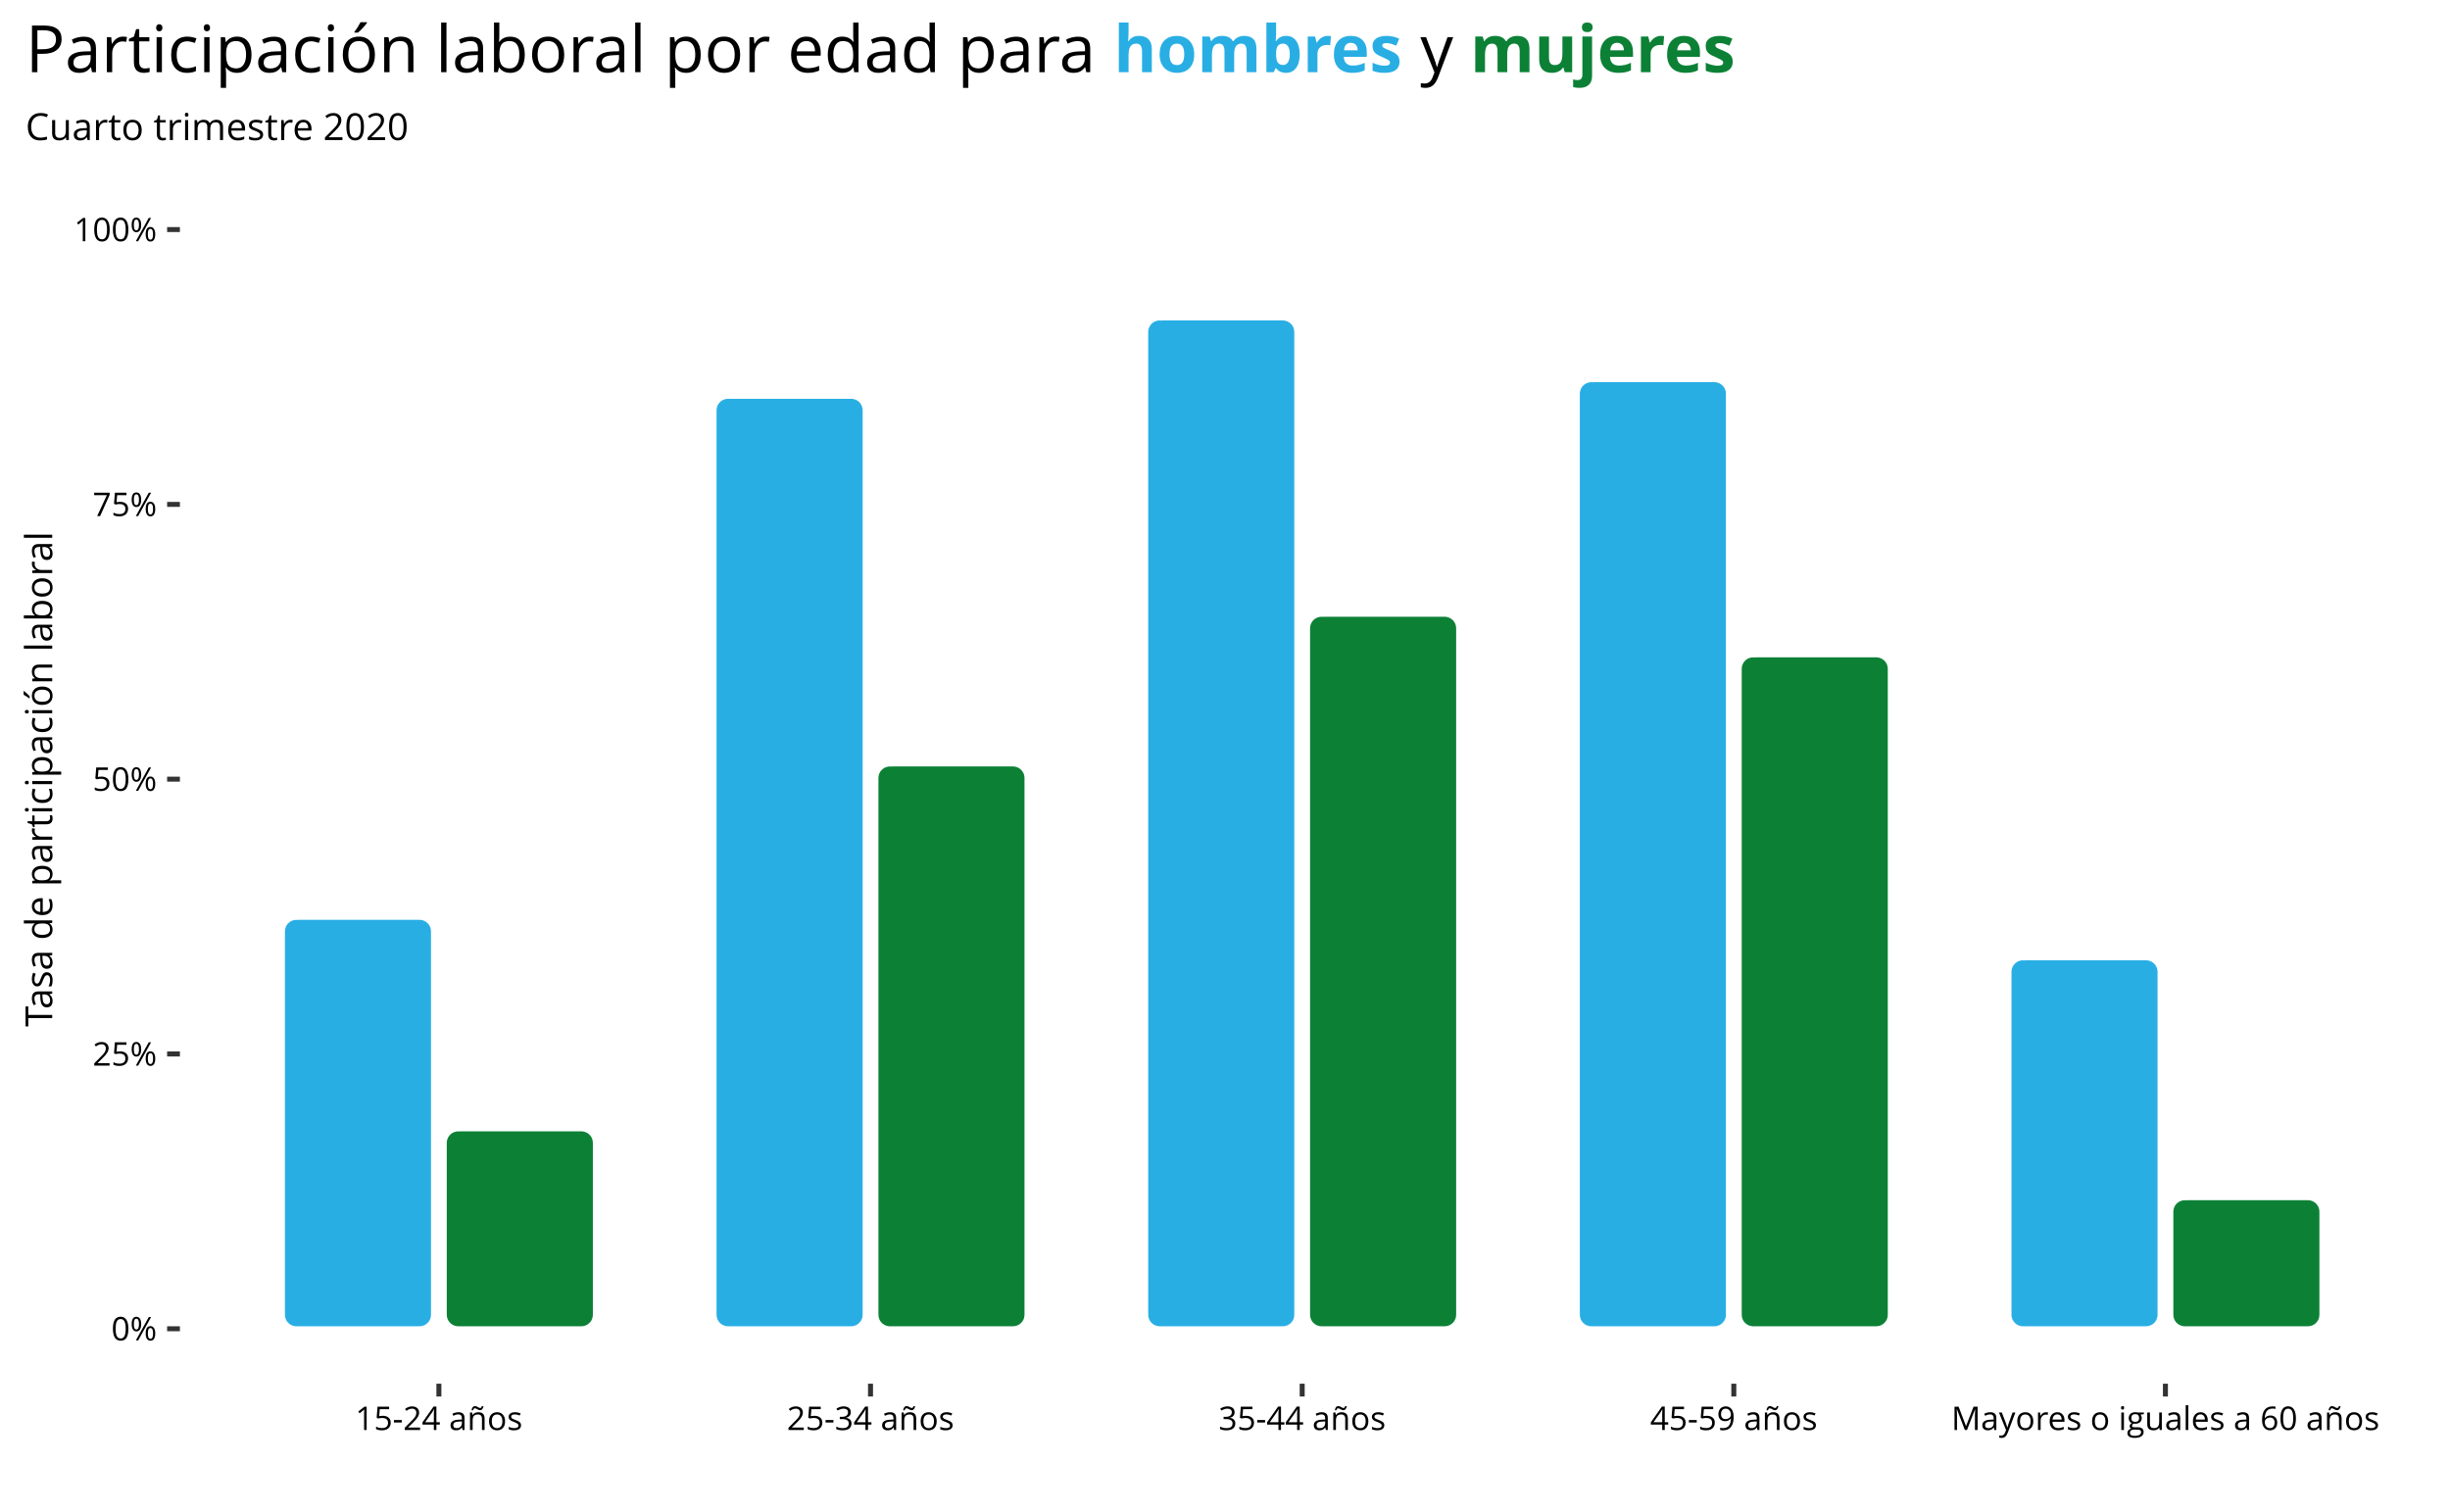
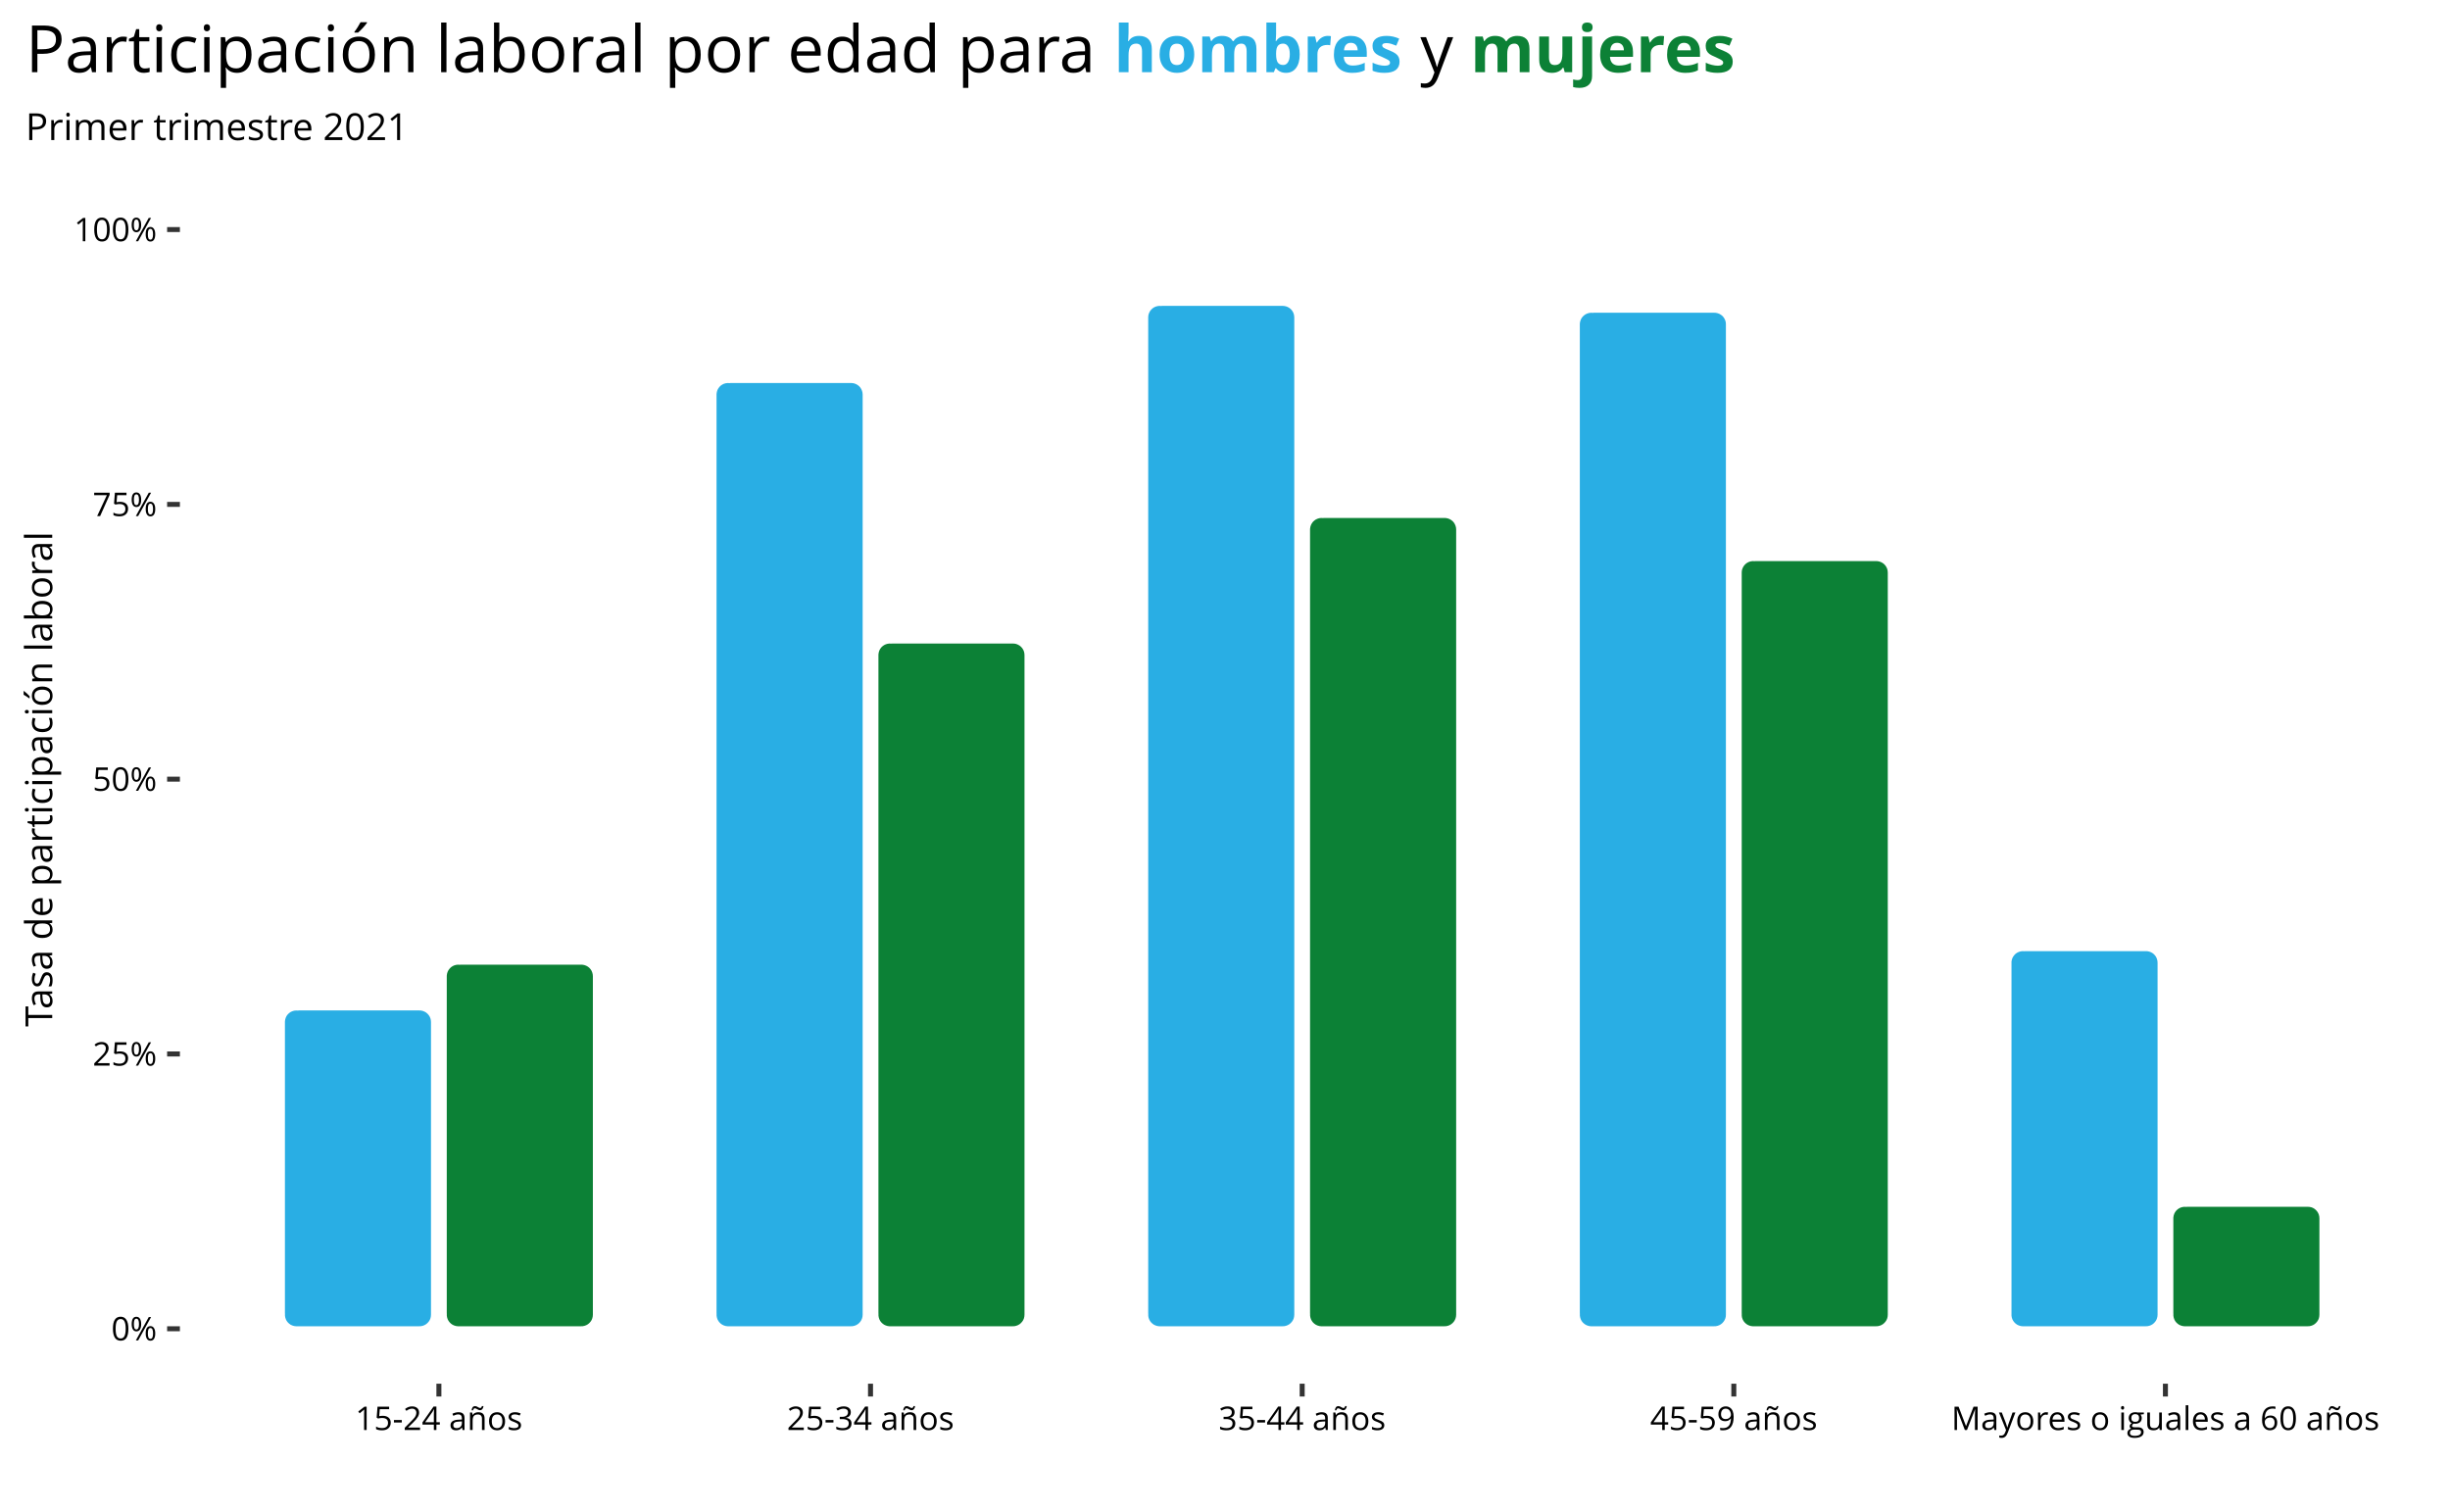
<svg xmlns="http://www.w3.org/2000/svg" class="svglite" width="525.00pt" height="324.00pt" viewBox="0 0 525.00 324.00">
  <defs>
    <style type="text/css">
    .svglite line, .svglite polyline, .svglite polygon, .svglite path, .svglite rect, .svglite circle {
      fill: none;
      stroke: #000000;
      stroke-linecap: round;
      stroke-linejoin: round;
      stroke-miterlimit: 10.00;
    }
  </style>
  </defs>
  <rect width="100%" height="100%" style="stroke: none; fill: #FFFFFF;" />
  <defs>
    <clipPath id="cpMC4wMHw1MjUuMDB8MC4wMHwzMjQuMDA=">
      <rect x="0.00" y="0.00" width="525.00" height="324.00" />
    </clipPath>
  </defs>
  <g clip-path="url(#cpMC4wMHw1MjUuMDB8MC4wMHwzMjQuMDA=)">
    <rect x="0.00" y="0.00" width="525.00" height="324.00" style="stroke-width: 1.07; stroke: #FFFFFF; fill: #FFFFFF;" />
  </g>
  <defs>
    <clipPath id="cpMzguNTV8NTE5LjUyfDM3LjQzfDI5Ni41NA==">
      <rect x="38.55" y="37.43" width="480.97" height="259.11" />
    </clipPath>
  </defs>
  <g clip-path="url(#cpMzguNTV8NTE5LjUyfDM3LjQzfDI5Ni41NA==)">
    <polyline points="38.55,255.31 519.52,255.31 " style="stroke-width: 0.53; stroke: #FFFFFF; stroke-linecap: butt;" />
    <polyline points="38.55,196.43 519.52,196.43 " style="stroke-width: 0.53; stroke: #FFFFFF; stroke-linecap: butt;" />
    <polyline points="38.55,137.54 519.52,137.54 " style="stroke-width: 0.53; stroke: #FFFFFF; stroke-linecap: butt;" />
    <polyline points="38.55,78.65 519.52,78.65 " style="stroke-width: 0.53; stroke: #FFFFFF; stroke-linecap: butt;" />
-     <polygon points="63.51,284.76 89.90,284.76 89.78,284.76 90.26,284.74 90.74,284.64 91.18,284.47 91.60,284.23 91.97,283.92 92.29,283.56 92.55,283.16 92.74,282.72 92.85,282.25 92.89,281.77 92.89,281.77 92.89,199.58 92.89,199.58 92.85,199.10 92.74,198.64 92.55,198.19 92.29,197.79 91.97,197.43 91.60,197.12 91.18,196.88 90.74,196.71 90.26,196.62 89.90,196.59 63.51,196.59 63.87,196.62 63.39,196.60 62.91,196.65 62.45,196.79 62.01,196.99 61.62,197.27 61.27,197.60 60.98,197.99 60.76,198.41 60.61,198.87 60.53,199.34 60.52,199.58 60.52,281.77 60.53,281.53 60.53,282.01 60.61,282.48 60.76,282.94 60.98,283.37 61.27,283.75 61.62,284.08 62.01,284.36 62.45,284.56 62.91,284.70 63.39,284.76 " style="stroke-width: 1.07; stroke: #FFFFFF; stroke-linecap: butt; fill: #29AEE4;" />
-     <polygon points="98.19,284.76 124.59,284.76 124.47,284.76 124.95,284.74 125.42,284.64 125.87,284.47 126.29,284.23 126.66,283.92 126.98,283.56 127.24,283.16 127.42,282.72 127.54,282.25 127.58,281.77 127.58,281.77 127.58,244.91 127.58,244.91 127.54,244.43 127.42,243.96 127.24,243.52 126.98,243.11 126.66,242.75 126.29,242.45 125.87,242.21 125.42,242.04 124.95,241.94 124.59,241.92 98.19,241.92 98.55,241.94 98.07,241.92 97.60,241.98 97.13,242.12 96.70,242.32 96.30,242.59 95.96,242.93 95.67,243.31 95.44,243.74 95.29,244.19 95.21,244.67 95.20,244.91 95.20,281.77 95.21,281.53 95.21,282.01 95.29,282.48 95.44,282.94 95.67,283.37 95.96,283.75 96.30,284.08 96.70,284.36 97.13,284.56 97.60,284.70 98.07,284.76 " style="stroke-width: 1.07; stroke: #FFFFFF; stroke-linecap: butt; fill: #0C8136;" />
-     <polygon points="156.00,284.76 182.40,284.76 182.28,284.76 182.76,284.74 183.23,284.64 183.68,284.47 184.10,284.23 184.47,283.92 184.79,283.56 185.04,283.16 185.23,282.72 185.35,282.25 185.39,281.77 185.39,281.77 185.39,87.92 185.39,87.92 185.35,87.44 185.23,86.97 185.04,86.53 184.79,86.12 184.47,85.76 184.10,85.46 183.68,85.22 183.23,85.05 182.76,84.95 182.40,84.93 156.00,84.93 156.36,84.95 155.88,84.93 155.40,84.99 154.94,85.12 154.51,85.33 154.11,85.60 153.77,85.94 153.48,86.32 153.25,86.75 153.10,87.20 153.02,87.68 153.01,87.92 153.01,281.77 153.02,281.53 153.02,282.01 153.10,282.48 153.25,282.94 153.48,283.37 153.77,283.75 154.11,284.08 154.51,284.36 154.94,284.56 155.40,284.70 155.88,284.76 " style="stroke-width: 1.07; stroke: #FFFFFF; stroke-linecap: butt; fill: #29AEE4;" />
-     <polygon points="190.69,284.76 217.08,284.76 216.96,284.76 217.44,284.74 217.91,284.64 218.36,284.47 218.78,284.23 219.15,283.92 219.47,283.56 219.73,283.16 219.92,282.72 220.03,282.25 220.07,281.77 220.07,281.77 220.07,166.71 220.07,166.71 220.03,166.23 219.92,165.76 219.73,165.32 219.47,164.92 219.15,164.56 218.78,164.25 218.36,164.01 217.91,163.84 217.44,163.74 217.08,163.72 190.69,163.72 191.05,163.74 190.57,163.72 190.09,163.78 189.63,163.92 189.19,164.12 188.80,164.40 188.45,164.73 188.16,165.11 187.94,165.54 187.79,166.00 187.71,166.47 187.70,166.71 187.70,281.77 187.71,281.53 187.71,282.01 187.79,282.48 187.94,282.94 188.16,283.37 188.45,283.75 188.80,284.08 189.19,284.36 189.63,284.56 190.09,284.70 190.57,284.76 " style="stroke-width: 1.07; stroke: #FFFFFF; stroke-linecap: butt; fill: #0C8136;" />
-     <polygon points="248.50,284.76 274.89,284.76 274.77,284.76 275.25,284.74 275.72,284.64 276.17,284.47 276.59,284.23 276.96,283.92 277.28,283.56 277.54,283.16 277.73,282.72 277.84,282.25 277.88,281.77 277.88,281.77 277.88,71.13 277.88,71.13 277.84,70.65 277.73,70.18 277.54,69.74 277.28,69.33 276.96,68.97 276.59,68.67 276.17,68.43 275.72,68.26 275.25,68.16 274.89,68.14 248.50,68.14 248.86,68.16 248.38,68.14 247.90,68.20 247.44,68.33 247.00,68.54 246.61,68.81 246.26,69.15 245.97,69.53 245.75,69.96 245.59,70.41 245.52,70.89 245.51,71.13 245.51,281.77 245.52,281.53 245.52,282.01 245.59,282.48 245.75,282.94 245.97,283.37 246.26,283.75 246.61,284.08 247.00,284.36 247.44,284.56 247.90,284.70 248.38,284.76 " style="stroke-width: 1.07; stroke: #FFFFFF; stroke-linecap: butt; fill: #29AEE4;" />
-     <polygon points="283.18,284.76 309.58,284.76 309.46,284.76 309.94,284.74 310.41,284.64 310.86,284.47 311.27,284.23 311.65,283.92 311.97,283.56 312.22,283.16 312.41,282.72 312.53,282.25 312.57,281.77 312.57,281.77 312.57,134.63 312.57,134.63 312.53,134.15 312.41,133.68 312.22,133.24 311.97,132.83 311.65,132.47 311.27,132.17 310.86,131.93 310.41,131.76 309.94,131.66 309.58,131.64 283.18,131.64 283.54,131.66 283.06,131.64 282.58,131.70 282.12,131.83 281.69,132.04 281.29,132.31 280.94,132.65 280.66,133.03 280.43,133.46 280.28,133.91 280.20,134.39 280.19,134.63 280.19,281.77 280.20,281.53 280.20,282.01 280.28,282.48 280.43,282.94 280.66,283.37 280.94,283.75 281.29,284.08 281.69,284.36 282.12,284.56 282.58,284.70 283.06,284.76 " style="stroke-width: 1.07; stroke: #FFFFFF; stroke-linecap: butt; fill: #0C8136;" />
-     <polygon points="340.99,284.76 367.39,284.76 367.27,284.76 367.75,284.74 368.22,284.64 368.67,284.47 369.08,284.23 369.46,283.92 369.77,283.56 370.03,283.16 370.22,282.72 370.34,282.25 370.37,281.77 370.37,281.77 370.37,84.36 370.37,84.36 370.34,83.88 370.22,83.41 370.03,82.97 369.77,82.57 369.46,82.21 369.08,81.90 368.67,81.66 368.22,81.49 367.75,81.39 367.39,81.37 340.99,81.37 341.35,81.39 340.87,81.37 340.39,81.43 339.93,81.57 339.50,81.77 339.10,82.05 338.75,82.38 338.46,82.76 338.24,83.19 338.09,83.65 338.01,84.12 338.00,84.36 338.00,281.77 338.01,281.53 338.01,282.01 338.09,282.48 338.24,282.94 338.46,283.37 338.75,283.75 339.10,284.08 339.50,284.36 339.93,284.56 340.39,284.70 340.87,284.76 " style="stroke-width: 1.07; stroke: #FFFFFF; stroke-linecap: butt; fill: #29AEE4;" />
-     <polygon points="375.68,284.76 402.07,284.76 401.95,284.76 402.43,284.74 402.90,284.64 403.35,284.47 403.77,284.23 404.14,283.92 404.46,283.56 404.72,283.16 404.91,282.72 405.02,282.25 405.06,281.77 405.06,281.77 405.06,143.33 405.06,143.33 405.02,142.85 404.91,142.38 404.72,141.94 404.46,141.53 404.14,141.17 403.77,140.87 403.35,140.63 402.90,140.46 402.43,140.36 402.07,140.34 375.68,140.34 376.04,140.36 375.55,140.34 375.08,140.40 374.62,140.53 374.18,140.74 373.79,141.01 373.44,141.35 373.15,141.73 372.93,142.16 372.77,142.61 372.70,143.09 372.69,143.33 372.69,281.77 372.70,281.53 372.70,282.01 372.77,282.48 372.93,282.94 373.15,283.37 373.44,283.75 373.79,284.08 374.18,284.36 374.62,284.56 375.08,284.70 375.55,284.76 " style="stroke-width: 1.07; stroke: #FFFFFF; stroke-linecap: butt; fill: #0C8136;" />
-     <polygon points="433.48,284.76 459.88,284.76 459.76,284.76 460.24,284.74 460.71,284.64 461.16,284.47 461.58,284.23 461.95,283.92 462.27,283.56 462.53,283.16 462.71,282.72 462.83,282.25 462.87,281.77 462.87,281.77 462.87,208.25 462.87,208.25 462.83,207.77 462.71,207.31 462.53,206.86 462.27,206.46 461.95,206.10 461.58,205.79 461.16,205.55 460.71,205.38 460.24,205.29 459.88,205.26 433.48,205.26 433.84,205.29 433.36,205.27 432.89,205.32 432.42,205.46 431.99,205.66 431.59,205.94 431.25,206.27 430.96,206.65 430.73,207.08 430.58,207.54 430.50,208.01 430.50,208.25 430.50,281.77 430.50,281.53 430.50,282.01 430.58,282.48 430.73,282.94 430.96,283.37 431.25,283.75 431.59,284.08 431.99,284.36 432.42,284.56 432.89,284.70 433.36,284.76 " style="stroke-width: 1.07; stroke: #FFFFFF; stroke-linecap: butt; fill: #29AEE4;" />
-     <polygon points="468.17,284.76 494.56,284.76 494.44,284.76 494.92,284.74 495.40,284.64 495.85,284.47 496.26,284.23 496.63,283.92 496.95,283.56 497.21,283.16 497.40,282.72 497.51,282.25 497.55,281.77 497.55,281.77 497.55,259.67 497.55,259.67 497.51,259.19 497.40,258.72 497.21,258.28 496.95,257.87 496.63,257.51 496.26,257.21 495.85,256.97 495.40,256.79 494.92,256.70 494.56,256.68 468.17,256.68 468.53,256.70 468.05,256.68 467.57,256.74 467.11,256.87 466.67,257.08 466.28,257.35 465.93,257.68 465.64,258.07 465.42,258.49 465.27,258.95 465.19,259.42 465.18,259.67 465.18,281.77 465.19,281.53 465.19,282.01 465.27,282.48 465.42,282.94 465.64,283.37 465.93,283.75 466.28,284.08 466.67,284.36 467.11,284.56 467.57,284.70 468.05,284.76 " style="stroke-width: 1.07; stroke: #FFFFFF; stroke-linecap: butt; fill: #0C8136;" />
+     <polygon points="63.51,284.76 89.90,284.76 89.78,284.76 90.26,284.74 90.74,284.64 91.18,284.47 91.60,284.23 91.97,283.92 92.29,283.56 92.55,283.16 92.74,282.72 92.85,282.25 92.89,281.77 92.89,281.77 92.89,219.00 92.89,219.00 92.85,218.52 92.74,218.06 92.55,217.61 92.29,217.21 91.97,216.85 91.60,216.54 91.18,216.30 90.74,216.13 90.26,216.03 89.90,216.01 63.51,216.01 63.87,216.03 63.39,216.02 62.91,216.07 62.45,216.21 62.01,216.41 61.62,216.69 61.27,217.02 60.98,217.40 60.76,217.83 60.61,218.29 60.53,218.76 60.52,219.00 60.52,281.77 60.53,281.53 60.53,282.01 60.61,282.48 60.76,282.94 60.98,283.37 61.27,283.75 61.62,284.08 62.01,284.36 62.45,284.56 62.91,284.70 63.39,284.76 " style="stroke-width: 1.07; stroke: #FFFFFF; stroke-linecap: butt; fill: #29AEE4;" />
+     <polygon points="98.19,284.76 124.59,284.76 124.47,284.76 124.95,284.74 125.42,284.64 125.87,284.47 126.29,284.23 126.66,283.92 126.98,283.56 127.24,283.16 127.42,282.72 127.54,282.25 127.58,281.77 127.58,281.77 127.58,209.19 127.58,209.19 127.54,208.71 127.42,208.24 127.24,207.80 126.98,207.39 126.66,207.03 126.29,206.73 125.87,206.49 125.42,206.32 124.95,206.22 124.59,206.20 98.19,206.20 98.55,206.22 98.07,206.20 97.60,206.26 97.13,206.39 96.70,206.60 96.30,206.87 95.96,207.21 95.67,207.59 95.44,208.02 95.29,208.47 95.21,208.95 95.20,209.19 95.20,281.77 95.21,281.53 95.21,282.01 95.29,282.48 95.44,282.94 95.67,283.37 95.96,283.75 96.30,284.08 96.70,284.36 97.13,284.56 97.60,284.70 98.07,284.76 " style="stroke-width: 1.07; stroke: #FFFFFF; stroke-linecap: butt; fill: #0C8136;" />
+     <polygon points="156.00,284.76 182.40,284.76 182.28,284.76 182.76,284.74 183.23,284.64 183.68,284.47 184.10,284.23 184.47,283.92 184.79,283.56 185.04,283.16 185.23,282.72 185.35,282.25 185.39,281.77 185.39,281.77 185.39,84.54 185.39,84.54 185.35,84.06 185.23,83.59 185.04,83.15 184.79,82.74 184.47,82.38 184.10,82.08 183.68,81.84 183.23,81.66 182.76,81.57 182.40,81.55 156.00,81.55 156.36,81.57 155.88,81.55 155.40,81.61 154.94,81.74 154.51,81.95 154.11,82.22 153.77,82.55 153.48,82.94 153.25,83.36 153.10,83.82 153.02,84.30 153.01,84.54 153.01,281.77 153.02,281.53 153.02,282.01 153.10,282.48 153.25,282.94 153.48,283.37 153.77,283.75 154.11,284.08 154.51,284.36 154.94,284.56 155.40,284.70 155.88,284.76 " style="stroke-width: 1.07; stroke: #FFFFFF; stroke-linecap: butt; fill: #29AEE4;" />
+     <polygon points="190.69,284.76 217.08,284.76 216.96,284.76 217.44,284.74 217.91,284.64 218.36,284.47 218.78,284.23 219.15,283.92 219.47,283.56 219.73,283.16 219.92,282.72 220.03,282.25 220.07,281.77 220.07,281.77 220.07,140.37 220.07,140.37 220.03,139.89 219.92,139.42 219.73,138.98 219.47,138.57 219.15,138.21 218.78,137.91 218.36,137.67 217.91,137.49 217.44,137.40 217.08,137.38 190.69,137.38 191.05,137.40 190.57,137.38 190.09,137.44 189.63,137.57 189.19,137.78 188.80,138.05 188.45,138.38 188.16,138.77 187.94,139.19 187.79,139.65 187.71,140.12 187.70,140.37 187.70,281.77 187.71,281.53 187.71,282.01 187.79,282.48 187.94,282.94 188.16,283.37 188.45,283.75 188.80,284.08 189.19,284.36 189.63,284.56 190.09,284.70 190.57,284.76 " style="stroke-width: 1.07; stroke: #FFFFFF; stroke-linecap: butt; fill: #0C8136;" />
+     <polygon points="248.50,284.76 274.89,284.76 274.77,284.76 275.25,284.74 275.72,284.64 276.17,284.47 276.59,284.23 276.96,283.92 277.28,283.56 277.54,283.16 277.73,282.72 277.84,282.25 277.88,281.77 277.88,281.77 277.88,68.01 277.88,68.01 277.84,67.53 277.73,67.06 277.54,66.62 277.28,66.21 276.96,65.85 276.59,65.55 276.17,65.31 275.72,65.14 275.25,65.04 274.89,65.02 248.50,65.02 248.86,65.04 248.38,65.02 247.90,65.08 247.44,65.21 247.00,65.42 246.61,65.69 246.26,66.03 245.97,66.41 245.75,66.84 245.59,67.29 245.52,67.77 245.51,68.01 245.51,281.77 245.52,281.53 245.52,282.01 245.59,282.48 245.75,282.94 245.97,283.37 246.26,283.75 246.61,284.08 247.00,284.36 247.44,284.56 247.90,284.70 248.38,284.76 " style="stroke-width: 1.07; stroke: #FFFFFF; stroke-linecap: butt; fill: #29AEE4;" />
+     <polygon points="283.18,284.76 309.58,284.76 309.46,284.76 309.94,284.74 310.41,284.64 310.86,284.47 311.27,284.23 311.65,283.92 311.97,283.56 312.22,283.16 312.41,282.72 312.53,282.25 312.57,281.77 312.57,281.77 312.57,113.46 312.57,113.46 312.53,112.98 312.41,112.51 312.22,112.07 311.97,111.66 311.65,111.30 311.27,111.00 310.86,110.76 310.41,110.59 309.94,110.49 309.58,110.47 283.18,110.47 283.54,110.49 283.06,110.47 282.58,110.53 282.12,110.67 281.69,110.87 281.29,111.15 280.94,111.48 280.66,111.86 280.43,112.29 280.28,112.74 280.20,113.22 280.19,113.46 280.19,281.77 280.20,281.53 280.20,282.01 280.28,282.48 280.43,282.94 280.66,283.37 280.94,283.75 281.29,284.08 281.69,284.36 282.12,284.56 282.58,284.70 283.06,284.76 " style="stroke-width: 1.07; stroke: #FFFFFF; stroke-linecap: butt; fill: #0C8136;" />
+     <polygon points="340.99,284.76 367.39,284.76 367.27,284.76 367.75,284.74 368.22,284.64 368.67,284.47 369.08,284.23 369.46,283.92 369.77,283.56 370.03,283.16 370.22,282.72 370.34,282.25 370.37,281.77 370.37,281.77 370.37,69.48 370.37,69.48 370.34,69.00 370.22,68.53 370.03,68.09 369.77,67.68 369.46,67.32 369.08,67.02 368.67,66.78 368.22,66.61 367.75,66.51 367.39,66.49 340.99,66.49 341.35,66.51 340.87,66.49 340.39,66.55 339.93,66.69 339.50,66.89 339.10,67.17 338.75,67.50 338.46,67.88 338.24,68.31 338.09,68.76 338.01,69.24 338.00,69.48 338.00,281.77 338.01,281.53 338.01,282.01 338.09,282.48 338.24,282.94 338.46,283.37 338.75,283.75 339.10,284.08 339.50,284.36 339.93,284.56 340.39,284.70 340.87,284.76 " style="stroke-width: 1.07; stroke: #FFFFFF; stroke-linecap: butt; fill: #29AEE4;" />
+     <polygon points="375.68,284.76 402.07,284.76 401.95,284.76 402.43,284.74 402.90,284.64 403.35,284.47 403.77,284.23 404.14,283.92 404.46,283.56 404.72,283.16 404.91,282.72 405.02,282.25 405.06,281.77 405.06,281.77 405.06,122.70 405.06,122.70 405.02,122.22 404.91,121.75 404.72,121.31 404.46,120.90 404.14,120.54 403.77,120.24 403.35,120.00 402.90,119.83 402.43,119.73 402.07,119.71 375.68,119.71 376.04,119.73 375.55,119.71 375.08,119.77 374.62,119.90 374.18,120.11 373.79,120.38 373.44,120.72 373.15,121.10 372.93,121.53 372.77,121.98 372.70,122.46 372.69,122.70 372.69,281.77 372.70,281.53 372.70,282.01 372.77,282.48 372.93,282.94 373.15,283.37 373.44,283.75 373.79,284.08 374.18,284.36 374.62,284.56 375.08,284.70 375.55,284.76 " style="stroke-width: 1.07; stroke: #FFFFFF; stroke-linecap: butt; fill: #0C8136;" />
+     <polygon points="433.48,284.76 459.88,284.76 459.76,284.76 460.24,284.74 460.71,284.64 461.16,284.47 461.58,284.23 461.95,283.92 462.27,283.56 462.53,283.16 462.71,282.72 462.83,282.25 462.87,281.77 462.87,281.77 462.87,206.29 462.87,206.29 462.83,205.81 462.71,205.34 462.53,204.90 462.27,204.49 461.95,204.13 461.58,203.83 461.16,203.59 460.71,203.42 460.24,203.32 459.88,203.30 433.48,203.30 433.84,203.32 433.36,203.30 432.89,203.36 432.42,203.50 431.99,203.70 431.59,203.97 431.25,204.31 430.96,204.69 430.73,205.12 430.58,205.57 430.50,206.05 430.50,206.29 430.50,281.77 430.50,281.53 430.50,282.01 430.58,282.48 430.73,282.94 430.96,283.37 431.25,283.75 431.59,284.08 431.99,284.36 432.42,284.56 432.89,284.70 433.36,284.76 " style="stroke-width: 1.07; stroke: #FFFFFF; stroke-linecap: butt; fill: #29AEE4;" />
+     <polygon points="468.17,284.76 494.56,284.76 494.44,284.76 494.92,284.74 495.40,284.64 495.85,284.47 496.26,284.23 496.63,283.92 496.95,283.56 497.21,283.16 497.40,282.72 497.51,282.25 497.55,281.77 497.55,281.77 497.55,261.07 497.55,261.07 497.51,260.59 497.40,260.13 497.21,259.69 496.95,259.28 496.63,258.92 496.26,258.61 495.85,258.37 495.40,258.20 494.92,258.11 494.56,258.09 468.17,258.09 468.53,258.11 468.05,258.09 467.57,258.15 467.11,258.28 466.67,258.49 466.28,258.76 465.93,259.09 465.64,259.48 465.42,259.90 465.27,260.36 465.19,260.83 465.18,261.07 465.18,281.77 465.19,281.53 465.19,282.01 465.27,282.48 465.42,282.94 465.64,283.37 465.93,283.75 466.28,284.08 466.67,284.36 467.11,284.56 467.57,284.70 468.05,284.76 " style="stroke-width: 1.07; stroke: #FFFFFF; stroke-linecap: butt; fill: #0C8136;" />
  </g>
  <g clip-path="url(#cpMC4wMHw1MjUuMDB8MC4wMHwzMjQuMDA=)">
    <text x="33.62" y="287.26" text-anchor="end" style="font-size: 7.00px; font-family: Open Sans;" textLength="9.76px" lengthAdjust="spacingAndGlyphs">0%</text>
    <text x="33.62" y="228.37" text-anchor="end" style="font-size: 7.00px; font-family: Open Sans;" textLength="13.77px" lengthAdjust="spacingAndGlyphs">25%</text>
    <text x="33.62" y="169.48" text-anchor="end" style="font-size: 7.00px; font-family: Open Sans;" textLength="13.77px" lengthAdjust="spacingAndGlyphs">50%</text>
    <text x="33.62" y="110.59" text-anchor="end" style="font-size: 7.00px; font-family: Open Sans;" textLength="13.77px" lengthAdjust="spacingAndGlyphs">75%</text>
    <text x="33.62" y="51.70" text-anchor="end" style="font-size: 7.00px; font-family: Open Sans;" textLength="17.77px" lengthAdjust="spacingAndGlyphs">100%</text>
    <polyline points="35.81,284.76 38.55,284.76 " style="stroke-width: 1.07; stroke: #333333; stroke-linecap: butt;" />
    <polyline points="35.81,225.87 38.55,225.87 " style="stroke-width: 1.07; stroke: #333333; stroke-linecap: butt;" />
    <polyline points="35.81,166.98 38.55,166.98 " style="stroke-width: 1.07; stroke: #333333; stroke-linecap: butt;" />
    <polyline points="35.81,108.09 38.55,108.09 " style="stroke-width: 1.07; stroke: #333333; stroke-linecap: butt;" />
    <polyline points="35.81,49.20 38.55,49.20 " style="stroke-width: 1.07; stroke: #333333; stroke-linecap: butt;" />
    <polyline points="94.05,299.28 94.05,296.54 " style="stroke-width: 1.07; stroke: #333333; stroke-linecap: butt;" />
    <polyline points="186.54,299.28 186.54,296.54 " style="stroke-width: 1.07; stroke: #333333; stroke-linecap: butt;" />
    <polyline points="279.04,299.28 279.04,296.54 " style="stroke-width: 1.07; stroke: #333333; stroke-linecap: butt;" />
    <polyline points="371.53,299.28 371.53,296.54 " style="stroke-width: 1.07; stroke: #333333; stroke-linecap: butt;" />
    <polyline points="464.02,299.28 464.02,296.54 " style="stroke-width: 1.07; stroke: #333333; stroke-linecap: butt;" />
    <text x="94.05" y="306.46" text-anchor="middle" style="font-size: 7.00px; font-family: Open Sans;" textLength="35.85px" lengthAdjust="spacingAndGlyphs">15-24 años</text>
    <text x="186.54" y="306.46" text-anchor="middle" style="font-size: 7.00px; font-family: Open Sans;" textLength="35.85px" lengthAdjust="spacingAndGlyphs">25-34 años</text>
    <text x="279.04" y="306.46" text-anchor="middle" style="font-size: 7.00px; font-family: Open Sans;" textLength="35.85px" lengthAdjust="spacingAndGlyphs">35-44 años</text>
    <text x="371.53" y="306.46" text-anchor="middle" style="font-size: 7.00px; font-family: Open Sans;" textLength="35.85px" lengthAdjust="spacingAndGlyphs">45-59 años</text>
    <text x="464.02" y="306.46" text-anchor="middle" style="font-size: 7.00px; font-family: Open Sans;" textLength="91.93px" lengthAdjust="spacingAndGlyphs">Mayores o iguales a 60 años</text>
    <text transform="translate(11.19,166.98) rotate(-90)" text-anchor="middle" style="font-size: 8.00px; font-family: Open Sans;" textLength="106.95px" lengthAdjust="spacingAndGlyphs">Tasa de participación laboral</text>
-     <text x="5.48" y="30.02" style="font-size: 8.00px; font-family: Open Sans;" textLength="82.21px" lengthAdjust="spacingAndGlyphs">Cuarto trimestre 2020</text>
+     <text x="5.48" y="30.02" style="font-size: 8.00px; font-family: Open Sans;" textLength="82.18px" lengthAdjust="spacingAndGlyphs">Primer trimestre 2021</text>
    <text x="5.48" y="15.47" style="font-size: 14.00px; font-family: Open Sans;" textLength="84.21px" lengthAdjust="spacingAndGlyphs">Participación</text>
    <text x="93.33" y="15.47" style="font-size: 14.00px; font-family: Open Sans;" textLength="45.40px" lengthAdjust="spacingAndGlyphs">laboral</text>
    <text x="142.36" y="15.47" style="font-size: 14.00px; font-family: Open Sans;" textLength="22.74px" lengthAdjust="spacingAndGlyphs">por</text>
    <text x="168.74" y="15.47" style="font-size: 14.00px; font-family: Open Sans;" textLength="32.79px" lengthAdjust="spacingAndGlyphs">edad</text>
    <text x="205.16" y="15.47" style="font-size: 14.00px; font-family: Open Sans;" textLength="29.86px" lengthAdjust="spacingAndGlyphs">para</text>
    <text x="238.66" y="15.47" style="font-size: 14.00px; font-weight: bold; fill: #29AEE4; font-family: Open Sans;" textLength="62.06px" lengthAdjust="spacingAndGlyphs">hombres</text>
    <text x="304.35" y="15.47" style="font-size: 14.00px; font-family: Open Sans;" textLength="7.06px" lengthAdjust="spacingAndGlyphs">y</text>
    <text x="315.04" y="15.47" style="font-size: 14.00px; font-weight: bold; fill: #0C8136; font-family: Open Sans;" textLength="57.07px" lengthAdjust="spacingAndGlyphs">mujeres</text>
  </g>
</svg>
